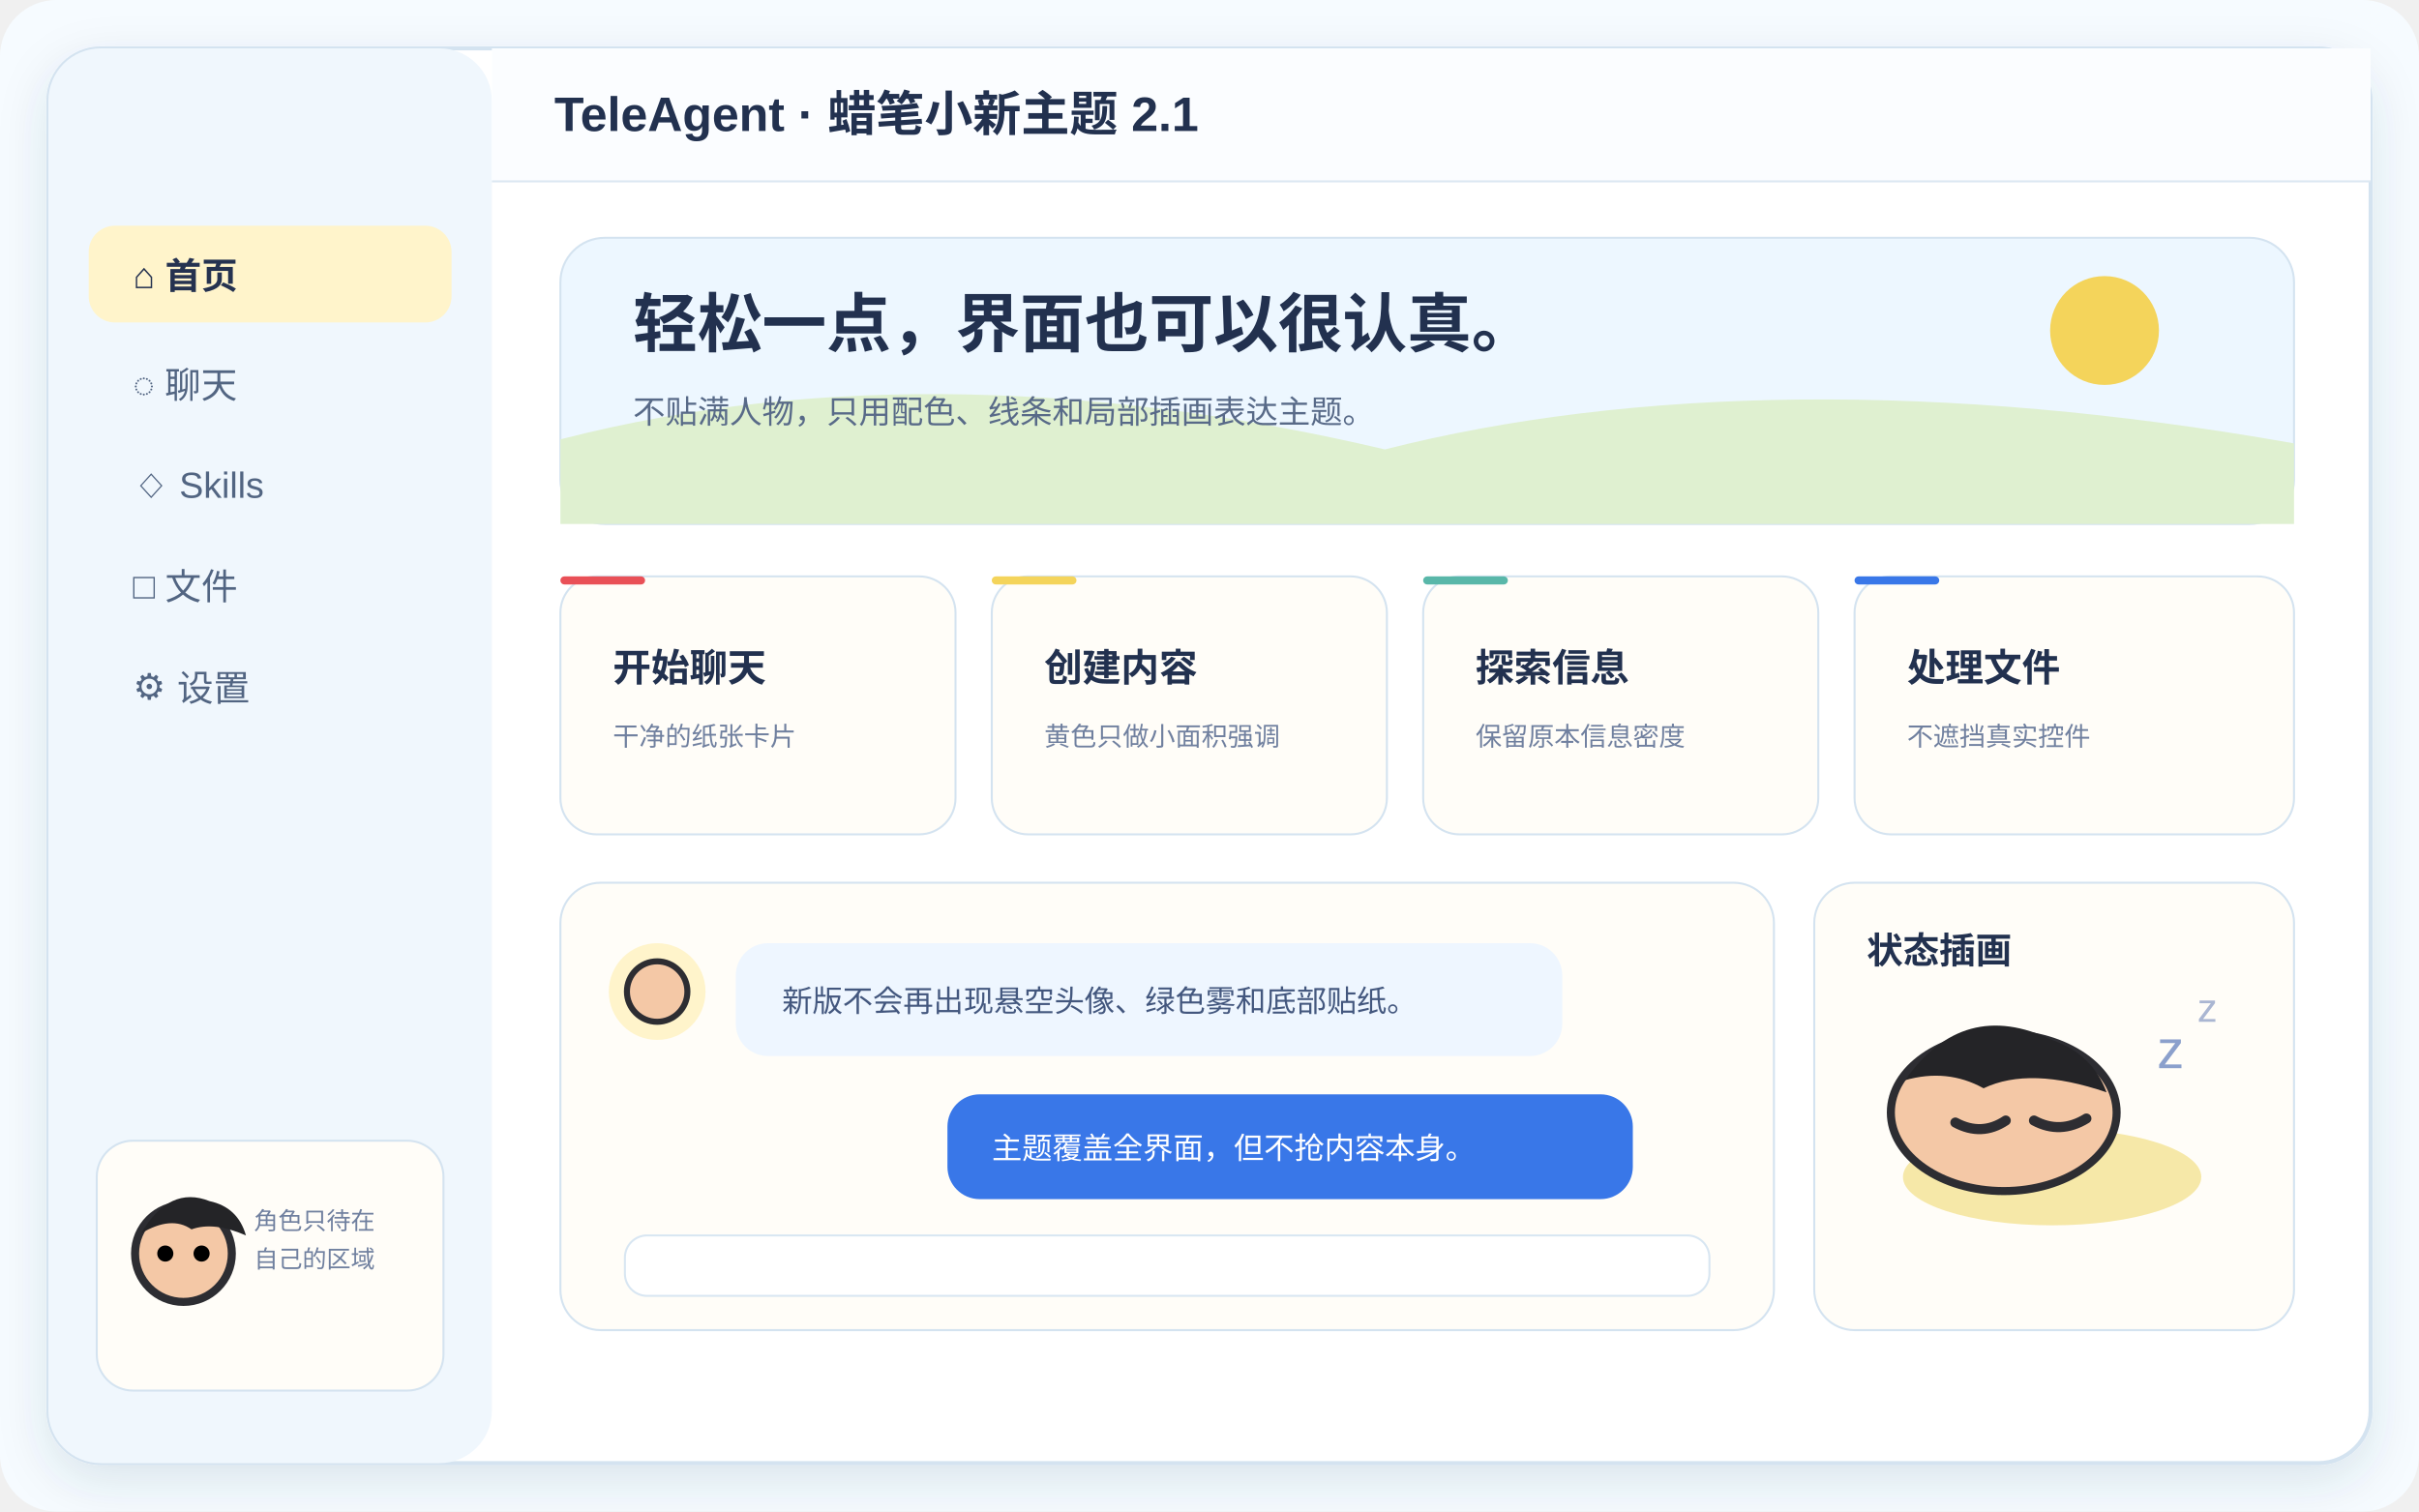
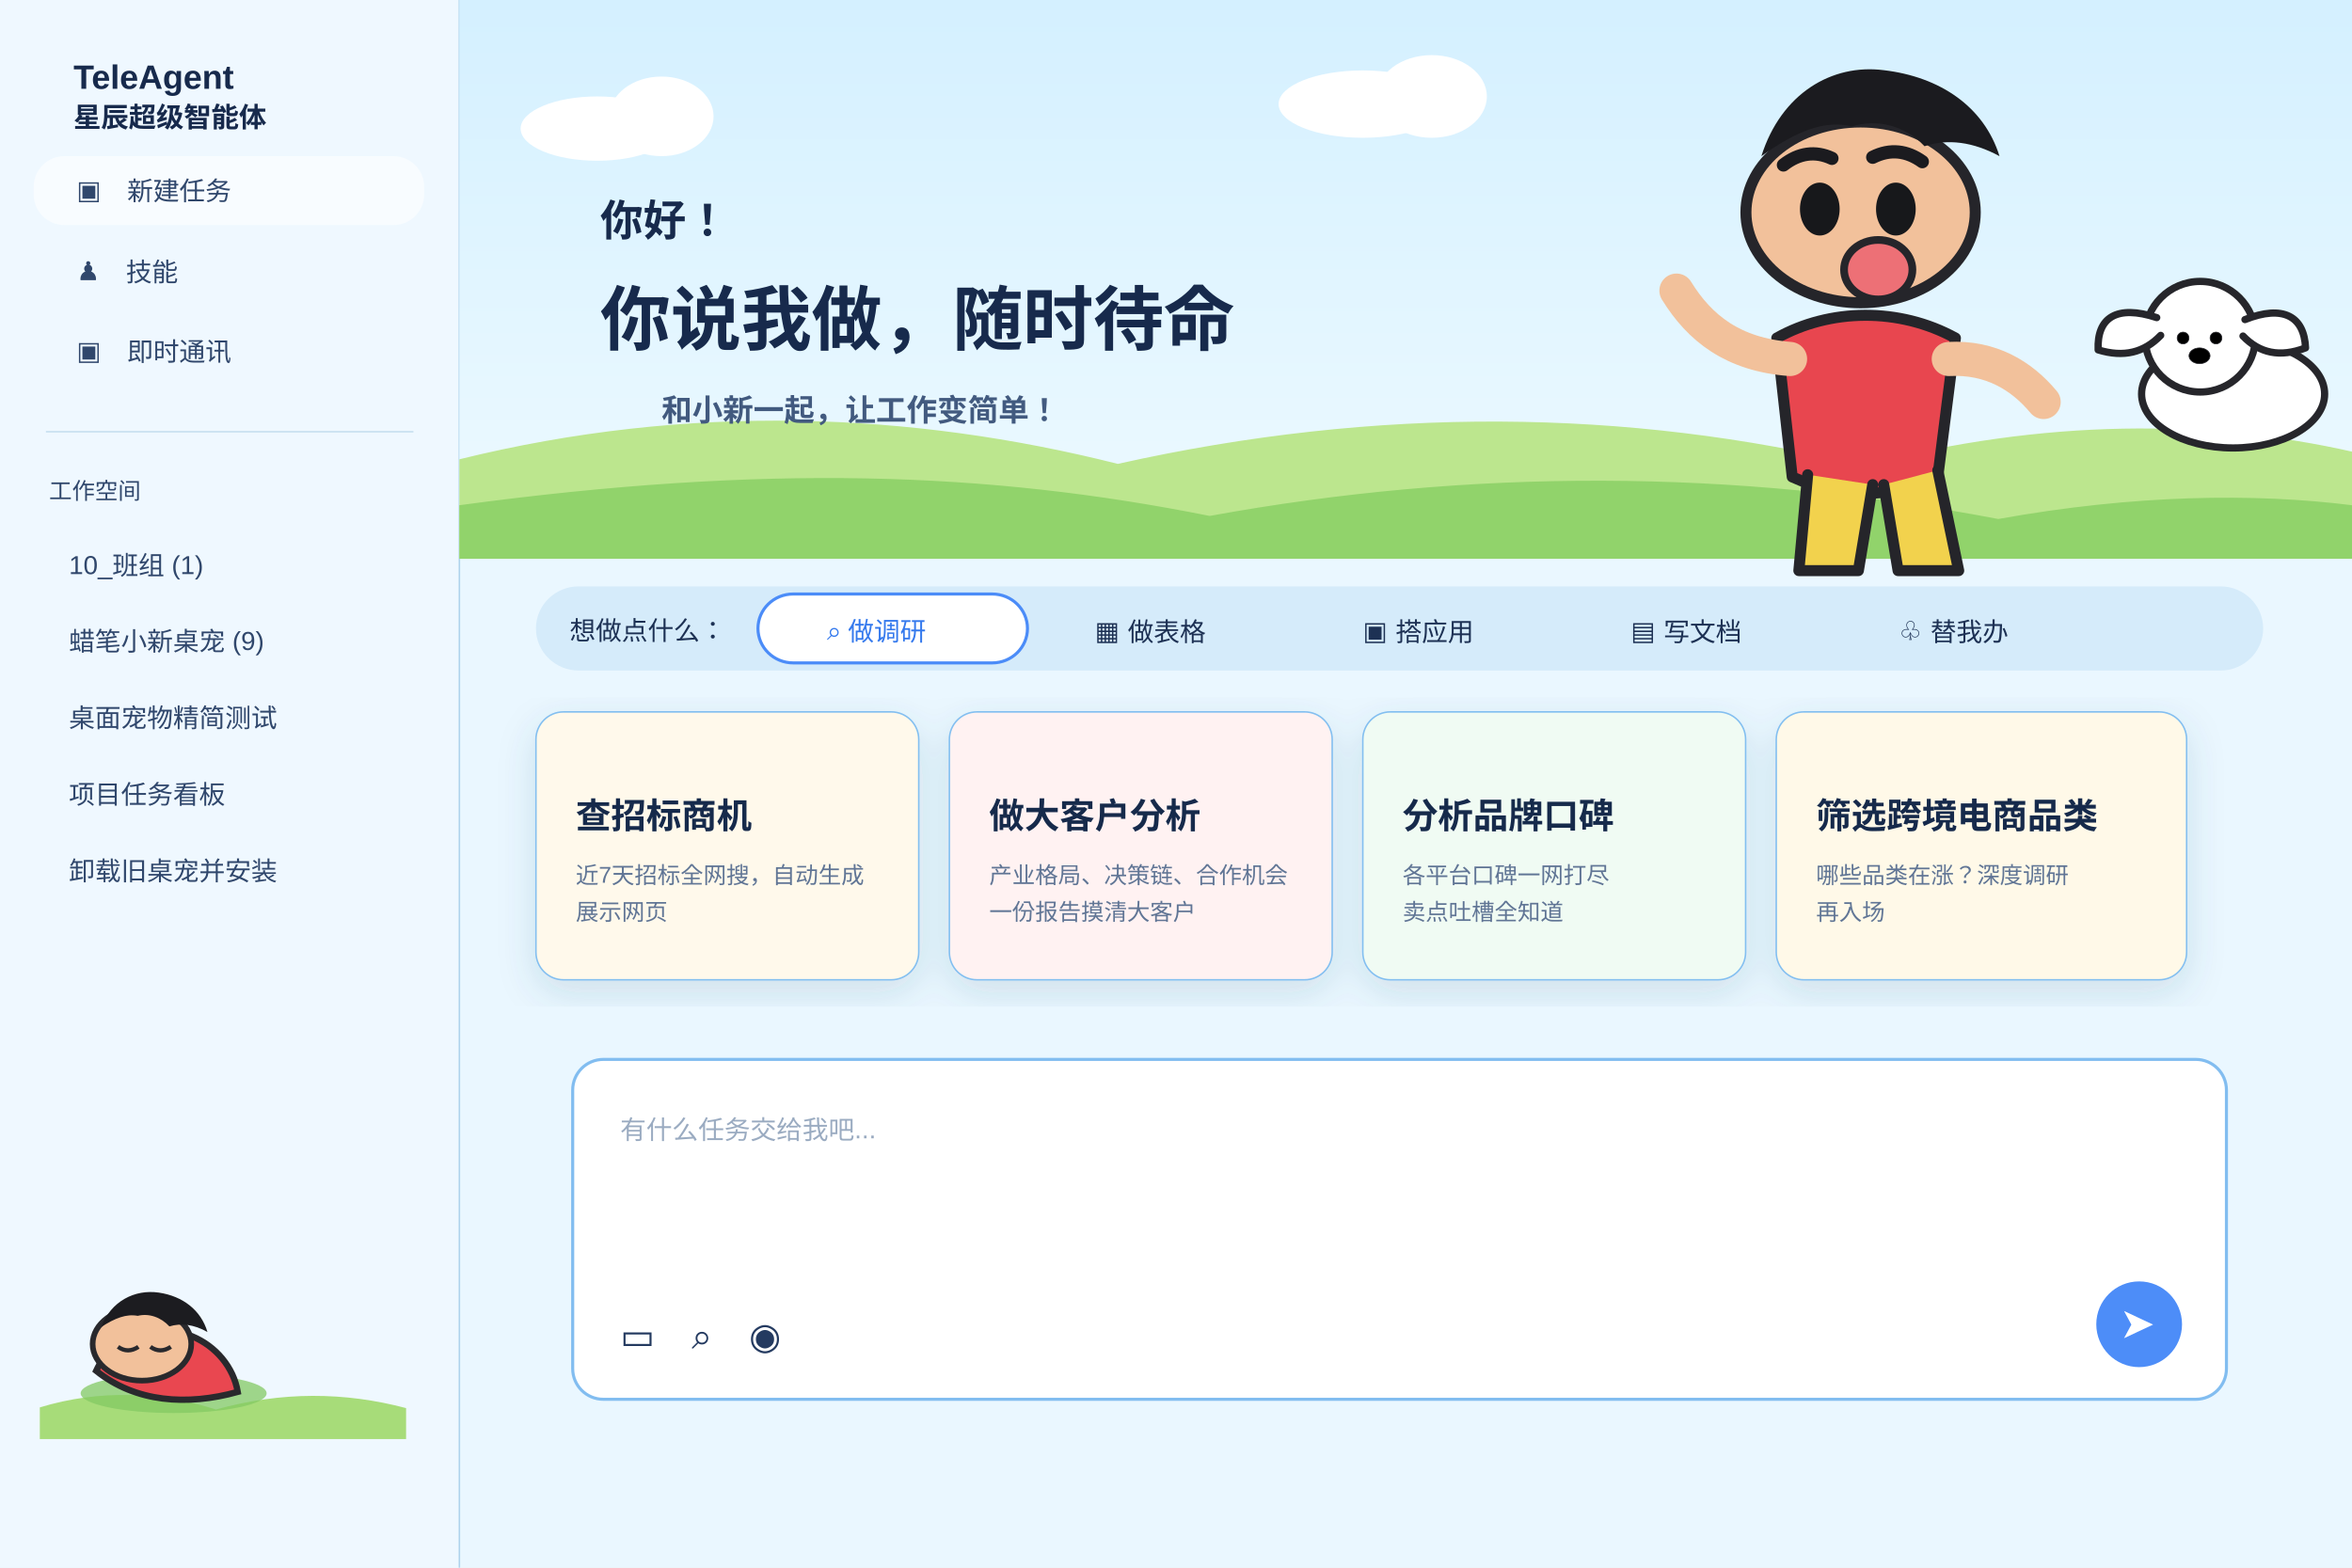
- <svg xmlns="http://www.w3.org/2000/svg" width="1200" height="750" viewBox="0 0 1200 750">
+ <svg xmlns="http://www.w3.org/2000/svg" width="1536" height="1024" viewBox="0 0 1536 1024">
  <defs>
+     <linearGradient id="sky" x1="0" y1="0" x2="0" y2="1">
+       <stop stop-color="#d4f0ff" />
+       <stop offset="1" stop-color="#eefaff" />
+     </linearGradient>
    <filter id="s">
-       <feDropShadow dx="0" dy="8" stdDeviation="12" flood-color="#274363" flood-opacity=".12" />
+       <feDropShadow dx="0" dy="8" stdDeviation="12" flood-color="#32577a" flood-opacity=".15" />
    </filter>
  </defs>
-   <rect width="1200" height="750" rx="28" fill="#f6fbff" />
-   <rect x="24" y="24" width="1152" height="702" rx="26" fill="#ffffff" stroke="#d4e3f0" stroke-width="2" filter="url(#s)" />
-   <rect x="24" y="24" width="220" height="702" rx="26" fill="#f0f7fd" />
-   <rect x="244" y="24" width="932" height="66" fill="#fbfdff" />
-   <line x1="244" y1="90" x2="1176" y2="90" stroke="#dce8f2" />
-   <text x="275" y="65" font-family="Arial,'Microsoft YaHei'" font-size="24" font-weight="700" fill="#22314f">TeleAgent · 蜡笔小新主题 2.1</text>
-   <g font-family="Arial,'Microsoft YaHei'" font-size="18" fill="#526582">
-     <rect x="44" y="112" width="180" height="48" rx="13" fill="#fff4cb" />
-     <text x="66" y="143" fill="#253250" font-weight="700">⌂  首页</text>
-     <text x="66" y="197">◌  聊天</text>
-     <text x="66" y="247">◇  Skills</text>
-     <text x="66" y="297">□  文件</text>
-     <text x="66" y="347">⚙  设置</text>
+   <rect width="1536" height="1024" fill="#eaf7ff" />
+   <rect width="300" height="1024" fill="#eff8ff" />
+   <line x1="300" y1="0" x2="300" y2="1024" stroke="#afd3ec" />
+   <text x="48" y="58" font-family="Arial,'Microsoft YaHei'" font-size="22" font-weight="800" fill="#172a4c">TeleAgent</text>
+   <text x="48" y="83" font-family="Arial,'Microsoft YaHei'" font-size="18" font-weight="800" fill="#172a4c">星辰超级智能体</text>
+   <g font-family="Arial,'Microsoft YaHei'" font-size="17" fill="#30476c">
+     <rect x="22" y="102" width="255" height="45" rx="20" fill="#f8fcff" />
+     <text x="50" y="130">▣　新建任务</text>
+     <text x="50" y="183">♟　技能</text>
+     <text x="50" y="235">▣　即时通讯</text>
+     <line x1="30" y1="282" x2="270" y2="282" stroke="#c6deef" />
+     <text x="32" y="326" font-size="15">工作空间</text>
+     <text x="45" y="375">10_班组 (1)</text>
+     <text x="45" y="425">蜡笔小新桌宠 (9)</text>
+     <text x="45" y="475">桌面宠物精简测试</text>
+     <text x="45" y="525">项目任务看板</text>
+     <text x="45" y="575">卸载旧桌宠并安装</text>
  </g>
-   <rect x="48" y="566" width="172" height="124" rx="18" fill="#fffdf8" stroke="#d4e3f0" />
-   <circle cx="91" cy="622" r="24" fill="#f4c8a6" stroke="#2d2d32" stroke-width="4" />
-   <path d="M70 612q14-24 34-16q14 3 18 17q-16-7-27-3q-10-7-25 2z" fill="#242427" />
-   <circle cx="82" cy="622" r="4" />
-   <circle cx="100" cy="622" r="4" />
-   <text x="126" y="610" font-family="Arial,'Microsoft YaHei'" font-size="12" fill="#70809f">角色只待在</text>
-   <text x="126" y="629" font-family="Arial,'Microsoft YaHei'" font-size="12" fill="#70809f">自己的区域</text>
-   <rect x="278" y="118" width="860" height="142" rx="22" fill="#edf7ff" stroke="#d4e3f0" />
-   <circle cx="1044" cy="164" r="27" fill="#f4d45b" />
-   <path d="M278 218c132-34 273-27 409 5 122-31 276-34 451-3v40H278z" fill="#dff0d0" />
-   <text x="314" y="172" font-family="Arial,'Microsoft YaHei'" font-size="32" font-weight="800" fill="#22314f">轻松一点，界面也可以很认真。</text>
-   <text x="314" y="210" font-family="Arial,'Microsoft YaHei'" font-size="16" fill="#586a88">不贴满人物，只用配色、线条和局部插画表达主题。</text>
-   <g>
-     <rect x="278" y="286" width="196" height="128" rx="18" fill="#fffdf8" stroke="#d4e3f0" />
-     <rect x="278" y="286" width="42" height="4" rx="2" fill="#e95057" />
-     <rect x="492" y="286" width="196" height="128" rx="18" fill="#fffdf8" stroke="#d4e3f0" />
-     <rect x="492" y="286" width="42" height="4" rx="2" fill="#f4d45b" />
-     <rect x="706" y="286" width="196" height="128" rx="18" fill="#fffdf8" stroke="#d4e3f0" />
-     <rect x="706" y="286" width="42" height="4" rx="2" fill="#59b7a9" />
-     <rect x="920" y="286" width="218" height="128" rx="18" fill="#fffdf8" stroke="#d4e3f0" />
-     <rect x="920" y="286" width="42" height="4" rx="2" fill="#3977e8" />
-     <g font-family="Arial,'Microsoft YaHei'" font-size="19" font-weight="700" fill="#22314f">
-       <text x="304" y="338">开始聊天</text>
-       <text x="518" y="338">创建内容</text>
-       <text x="732" y="338">探索信息</text>
-       <text x="946" y="338">处理文件</text>
+   <g transform="translate(26 825) scale(.46)">
+     <path d="M0 205c85-26 173-22 250 3 94-26 183-25 270-2v44H0z" fill="#a7dc79" />
+     <ellipse cx="190" cy="185" rx="132" ry="28" fill="#83c963" opacity=".75" />
+     <path d="M80 153c24-51 78-72 136-49 34 14 59 44 65 79-72 20-145 15-201-30z" fill="#e94750" stroke="#29292d" stroke-width="9" />
+     <ellipse cx="145" cy="115" rx="70" ry="52" fill="#f2c19b" stroke="#29292d" stroke-width="8" />
+     <path d="M87 91c14-37 48-54 82-49 34 5 60 25 69 56-19-11-38-13-54-8-12-13-29-19-45-15-16-3-32 3-52 16z" fill="#1c1c20" />
+     <path d="M111 119q14 10 29 0M157 119q14 10 29 0" fill="none" stroke="#29292d" stroke-width="6" />
+   </g>
+   <g transform="translate(300 0)">
+     <rect width="1236" height="365" fill="url(#sky)" />
+     <g fill="#fff">
+       <ellipse cx="90" cy="84" rx="50" ry="21" />
+       <ellipse cx="132" cy="76" rx="34" ry="26" />
+       <ellipse cx="590" cy="68" rx="55" ry="22" />
+       <ellipse cx="635" cy="63" rx="36" ry="27" />
    </g>
-     <g font-family="Arial,'Microsoft YaHei'" font-size="13" fill="#70809f">
-       <text x="304" y="370">干净的纸张卡片</text>
-       <text x="518" y="370">黄色只做小面积强调</text>
-       <text x="732" y="370">保留原本信息密度</text>
-       <text x="946" y="370">不遮挡真实控件</text>
+     <path d="M0 300c150-37 295-31 430 3 170-38 333-36 487 1 119-31 226-30 319-9v70H0z" fill="#bce68e" />
+     <path d="M0 330c200-27 345-22 490 7 170-31 342-31 515 2 89-16 167-17 231-9v35H0z" fill="#91d36b" />
+     <text x="92" y="154" font-family="Arial,'Microsoft YaHei'" font-size="28" font-weight="900" fill="#172a4c">你好！</text>
+     <text x="92" y="225" font-family="Arial,'Microsoft YaHei'" font-size="46" font-weight="950" fill="#172a4c">你说我做，随时待命</text>
+     <text x="132" y="275" font-family="Arial,'Microsoft YaHei'" font-size="20" font-weight="700" fill="#425a7f">和小新一起，让工作变简单！</text>
+     <g transform="translate(725 12) scale(.72)" stroke="#25252a" stroke-linecap="round" stroke-linejoin="round">
+       <ellipse cx="264" cy="176" rx="104" ry="82" fill="#f2c19b" stroke-width="10" />
+       <path d="M174 125c18-57 64-84 111-78 51 6 91 33 105 78-24-13-47-16-68-9-18-19-43-25-66-18-24-6-50 4-82 27z" fill="#1b1b1f" stroke="none" />
+       <path d="M194 133c14-11 29-13 44-6M275 126c16-8 31-6 45 4" fill="none" stroke="#1b1b1f" stroke-width="12" />
+       <ellipse cx="227" cy="173" rx="18" ry="24" fill="#17181b" stroke="none" />
+       <ellipse cx="296" cy="173" rx="18" ry="24" fill="#17181b" stroke="none" />
+       <ellipse cx="280" cy="228" rx="31" ry="27" fill="#ed7076" stroke-width="7" />
+       <path d="M188 290c48-27 111-28 162 0l-16 126c-44 20-88 20-132 0z" fill="#e8464f" stroke-width="10" />
+       <path d="M216 414l-8 87h54l13-78M285 423l13 78h55l-19-91" fill="#f2d24d" stroke-width="10" />
+       <path d="M200 309c-52-4-82-28-103-62M344 309c38-2 66 15 86 39" fill="none" stroke="#f2c19b" stroke-width="31" />
+     </g>
+     <g transform="translate(1050 155) scale(.43)" stroke="#26262b" stroke-linecap="round" stroke-linejoin="round">
+       <ellipse cx="252" cy="238" rx="139" ry="82" fill="#fff" stroke-width="11" />
+       <circle cx="202" cy="151" r="84" fill="#fff" stroke-width="11" />
+       <path d="M136 122c-61-20-91 0-89 49 39 12 70 4 95-22M270 125c58-23 90-5 92 43-39 15-70 8-95-18" fill="#fff" stroke-width="11" />
+       <circle cx="176" cy="153" r="9" />
+       <circle cx="226" cy="153" r="9" />
+       <ellipse cx="201" cy="180" rx="16" ry="12" />
    </g>
  </g>
-   <rect x="278" y="438" width="602" height="222" rx="20" fill="#fffdf8" stroke="#d4e3f0" />
-   <circle cx="326" cy="492" r="24" fill="#fff4cb" />
-   <circle cx="326" cy="492" r="15" fill="#f4c8a6" stroke="#2d2d32" stroke-width="3" />
-   <rect x="365" y="468" width="410" height="56" rx="16" fill="#eef6ff" />
-   <text x="388" y="502" font-family="Arial,'Microsoft YaHei'" font-size="15" fill="#43577e">新版不会再出现悬空头像、绿色雾和底部贴纸。</text>
-   <rect x="470" y="543" width="340" height="52" rx="16" fill="#3977e8" />
-   <text x="492" y="575" font-family="Arial,'Microsoft YaHei'" font-size="15" fill="#fff">主题覆盖全界面，但不抢内容本身。</text>
-   <rect x="310" y="613" width="538" height="30" rx="11" fill="#ffffff" stroke="#d8e6f2" />
-   <rect x="900" y="438" width="238" height="222" rx="20" fill="#fffdf8" stroke="#d4e3f0" />
-   <text x="926" y="478" font-family="Arial,'Microsoft YaHei'" font-size="18" font-weight="700" fill="#22314f">状态插画</text>
-   <ellipse cx="1018" cy="584" rx="74" ry="24" fill="#f6e8a8" />
-   <ellipse cx="994" cy="552" rx="56" ry="39" fill="#f4c8a6" stroke="#2d2d32" stroke-width="4" />
-   <path d="M945 536q29-41 73-20q20 7 27 26q-38-13-61-2q-18-10-39-4z" fill="#242427" />
-   <path d="M970 557q13 7 25-1M1009 556q13 7 26-1" fill="none" stroke="#2d2d32" stroke-width="5" stroke-linecap="round" />
-   <text x="1070" y="530" font-family="Arial" font-size="27" fill="#8ba0cc">z</text>
-   <text x="1090" y="507" font-family="Arial" font-size="20" fill="#aab6d2">z</text>
+   <g transform="translate(350 383)">
+     <rect width="1128" height="55" rx="28" fill="#d5ebfa" />
+     <rect x="145" y="5" width="176" height="45" rx="23" fill="#fff" stroke="#4b8cf8" stroke-width="2" />
+     <g font-family="Arial,'Microsoft YaHei'" font-size="17" fill="#1d3154">
+       <text x="22" y="35">想做点什么：</text>
+       <text x="190" y="35" fill="#3479ed">⌕ 做调研</text>
+       <text x="365" y="35">▦ 做表格</text>
+       <text x="540" y="35">▣ 搭应用</text>
+       <text x="715" y="35">▤ 写文档</text>
+       <text x="890" y="35">♧ 替我办</text>
+     </g>
+   </g>
+   <g transform="translate(350 465)" filter="url(#s)">
+     <g>
+       <rect width="250" height="175" rx="18" fill="#fff9eb" stroke="#83bff0" />
+       <rect x="270" width="250" height="175" rx="18" fill="#fff2f2" stroke="#83bff0" />
+       <rect x="540" width="250" height="175" rx="18" fill="#f0fbf3" stroke="#83bff0" />
+       <rect x="810" width="268" height="175" rx="18" fill="#fff9e8" stroke="#83bff0" />
+     </g>
+     <g font-family="Arial,'Microsoft YaHei'" fill="#172a4c">
+       <text x="26" y="76" font-size="23" font-weight="900">查招标商机</text>
+       <text x="296" y="76" font-size="23" font-weight="900">做大客户分析</text>
+       <text x="566" y="76" font-size="23" font-weight="900">分析品牌口碑</text>
+       <text x="836" y="76" font-size="23" font-weight="900">筛选跨境电商品类</text>
+     </g>
+     <g font-family="Arial,'Microsoft YaHei'" fill="#607595" font-size="15">
+       <text x="26" y="112">近7天招标全网搜，自动生成</text>
+       <text x="26" y="136">展示网页</text>
+       <text x="296" y="112">产业格局、决策链、合作机会</text>
+       <text x="296" y="136">一份报告摸清大客户</text>
+       <text x="566" y="112">各平台口碑一网打尽</text>
+       <text x="566" y="136">卖点吐槽全知道</text>
+       <text x="836" y="112">哪些品类在涨？深度调研</text>
+       <text x="836" y="136">再入场</text>
+     </g>
+   </g>
+   <rect x="374" y="692" width="1080" height="222" rx="20" fill="#fff" stroke="#82bdf0" stroke-width="2" />
+   <text x="405" y="744" font-family="Arial,'Microsoft YaHei'" font-size="17" fill="#9aabc1">有什么任务交给我吧...</text>
+   <text x="405" y="881" font-family="Arial,'Microsoft YaHei'" font-size="24" fill="#243a60">▭　⌕　◉</text>
+   <circle cx="1397" cy="865" r="28" fill="#4d8df8" />
+   <text x="1384" y="874" font-family="Arial" font-size="28" fill="#fff">➤</text>
</svg>
